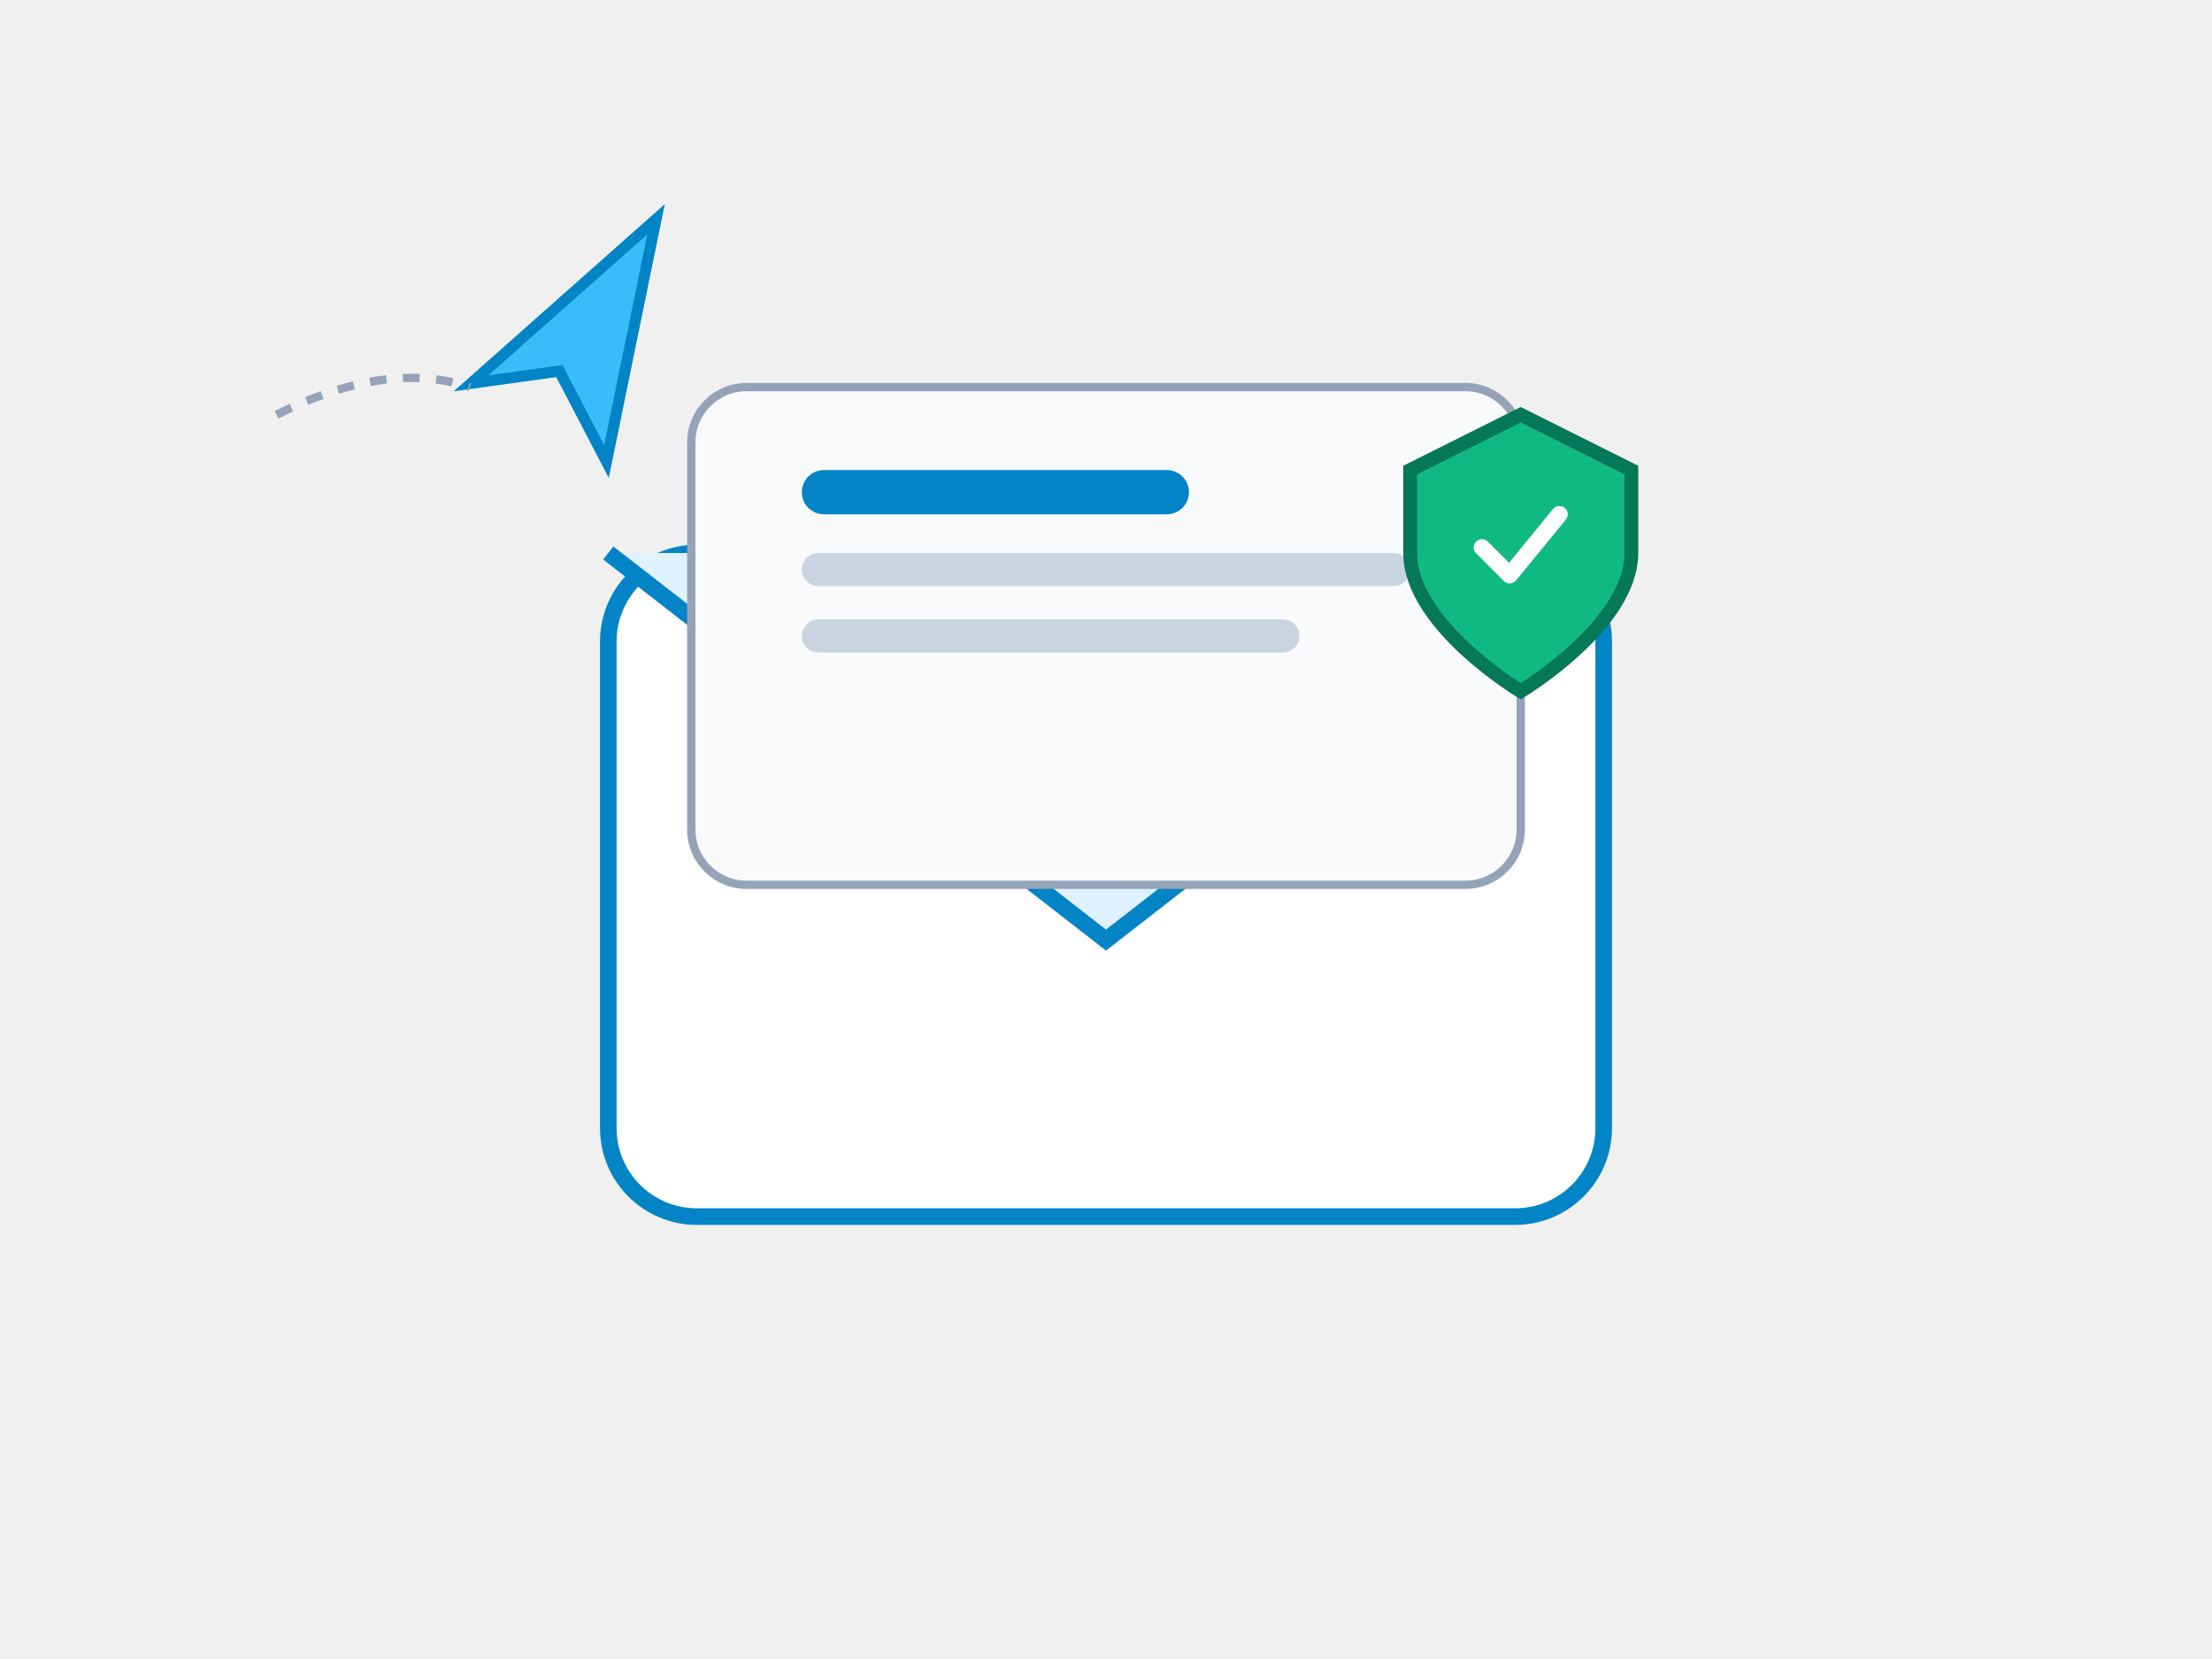
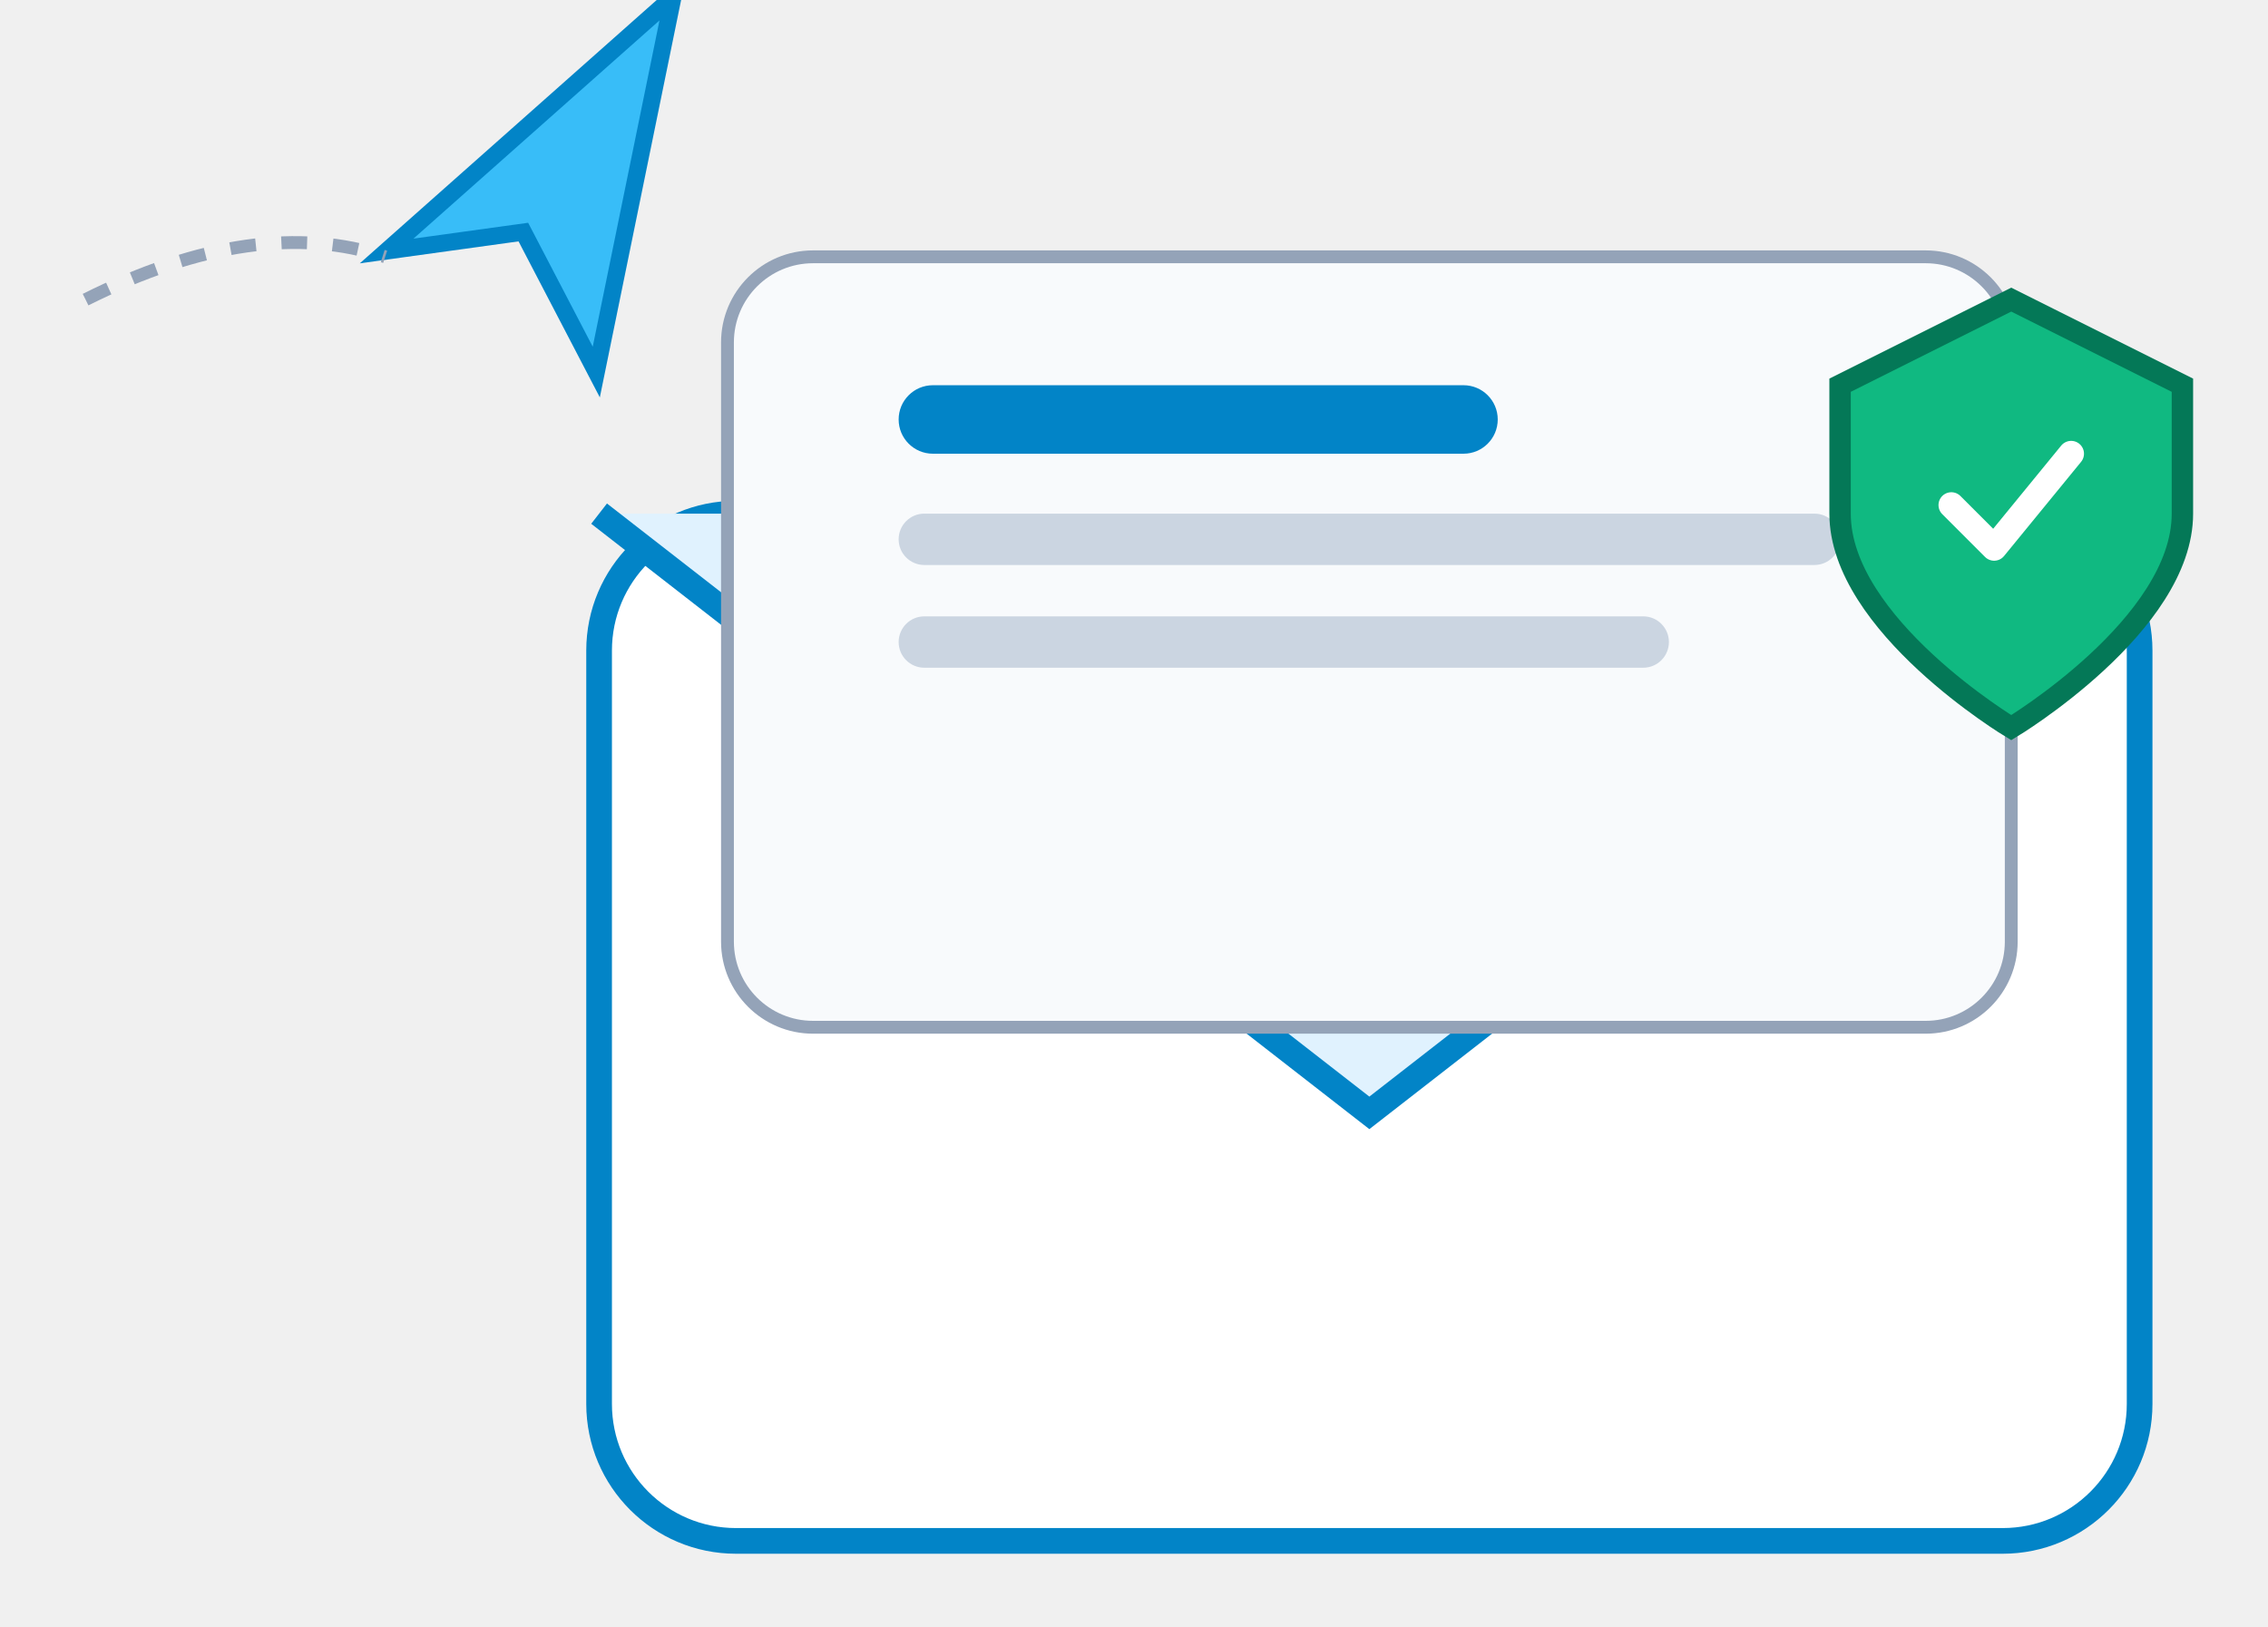
- <svg xmlns="http://www.w3.org/2000/svg" viewBox="0 0 400 300" fill="none">
+ <svg xmlns="http://www.w3.org/2000/svg" viewBox="40 40 265 190" fill="none">
  <rect x="110" y="100" width="180" height="120" rx="16" fill="#FFFFFF" stroke="#0284C7" stroke-width="3" />
  <path d="M110 100L200 170L290 100" stroke="#0284C7" stroke-width="3" fill="#E0F2FE" />
  <rect x="125" y="70" width="150" height="90" rx="10" fill="#F8FAFC" stroke="#94A3B8" stroke-width="1.5" />
  <rect x="145" y="85" width="70" height="8" rx="4" fill="#0284C7" />
  <rect x="145" y="100" width="110" height="6" rx="3" fill="#CBD5E1" />
  <rect x="145" y="112" width="90" height="6" rx="3" fill="#CBD5E1" />
  <g transform="translate(250, 75)">
    <path d="M25 0L45 10V25C45 38 25 50 25 50C25 50 5 38 5 25V10L25 0Z" fill="#10B981" stroke="#047857" stroke-width="2.5" />
    <path d="M18 24L23 29L32 18" stroke="#FFFFFF" stroke-width="3" stroke-linecap="round" stroke-linejoin="round" />
  </g>
  <g transform="translate(80, 50) rotate(-15)">
    <polygon points="0,20 40,0 20,40 16,22" fill="#38BDF8" stroke="#0284C7" stroke-width="2" />
  </g>
  <path d="M50 75Q70 65 85 70" stroke="#94A3B8" stroke-width="1.5" stroke-dasharray="3 3" />
</svg>
